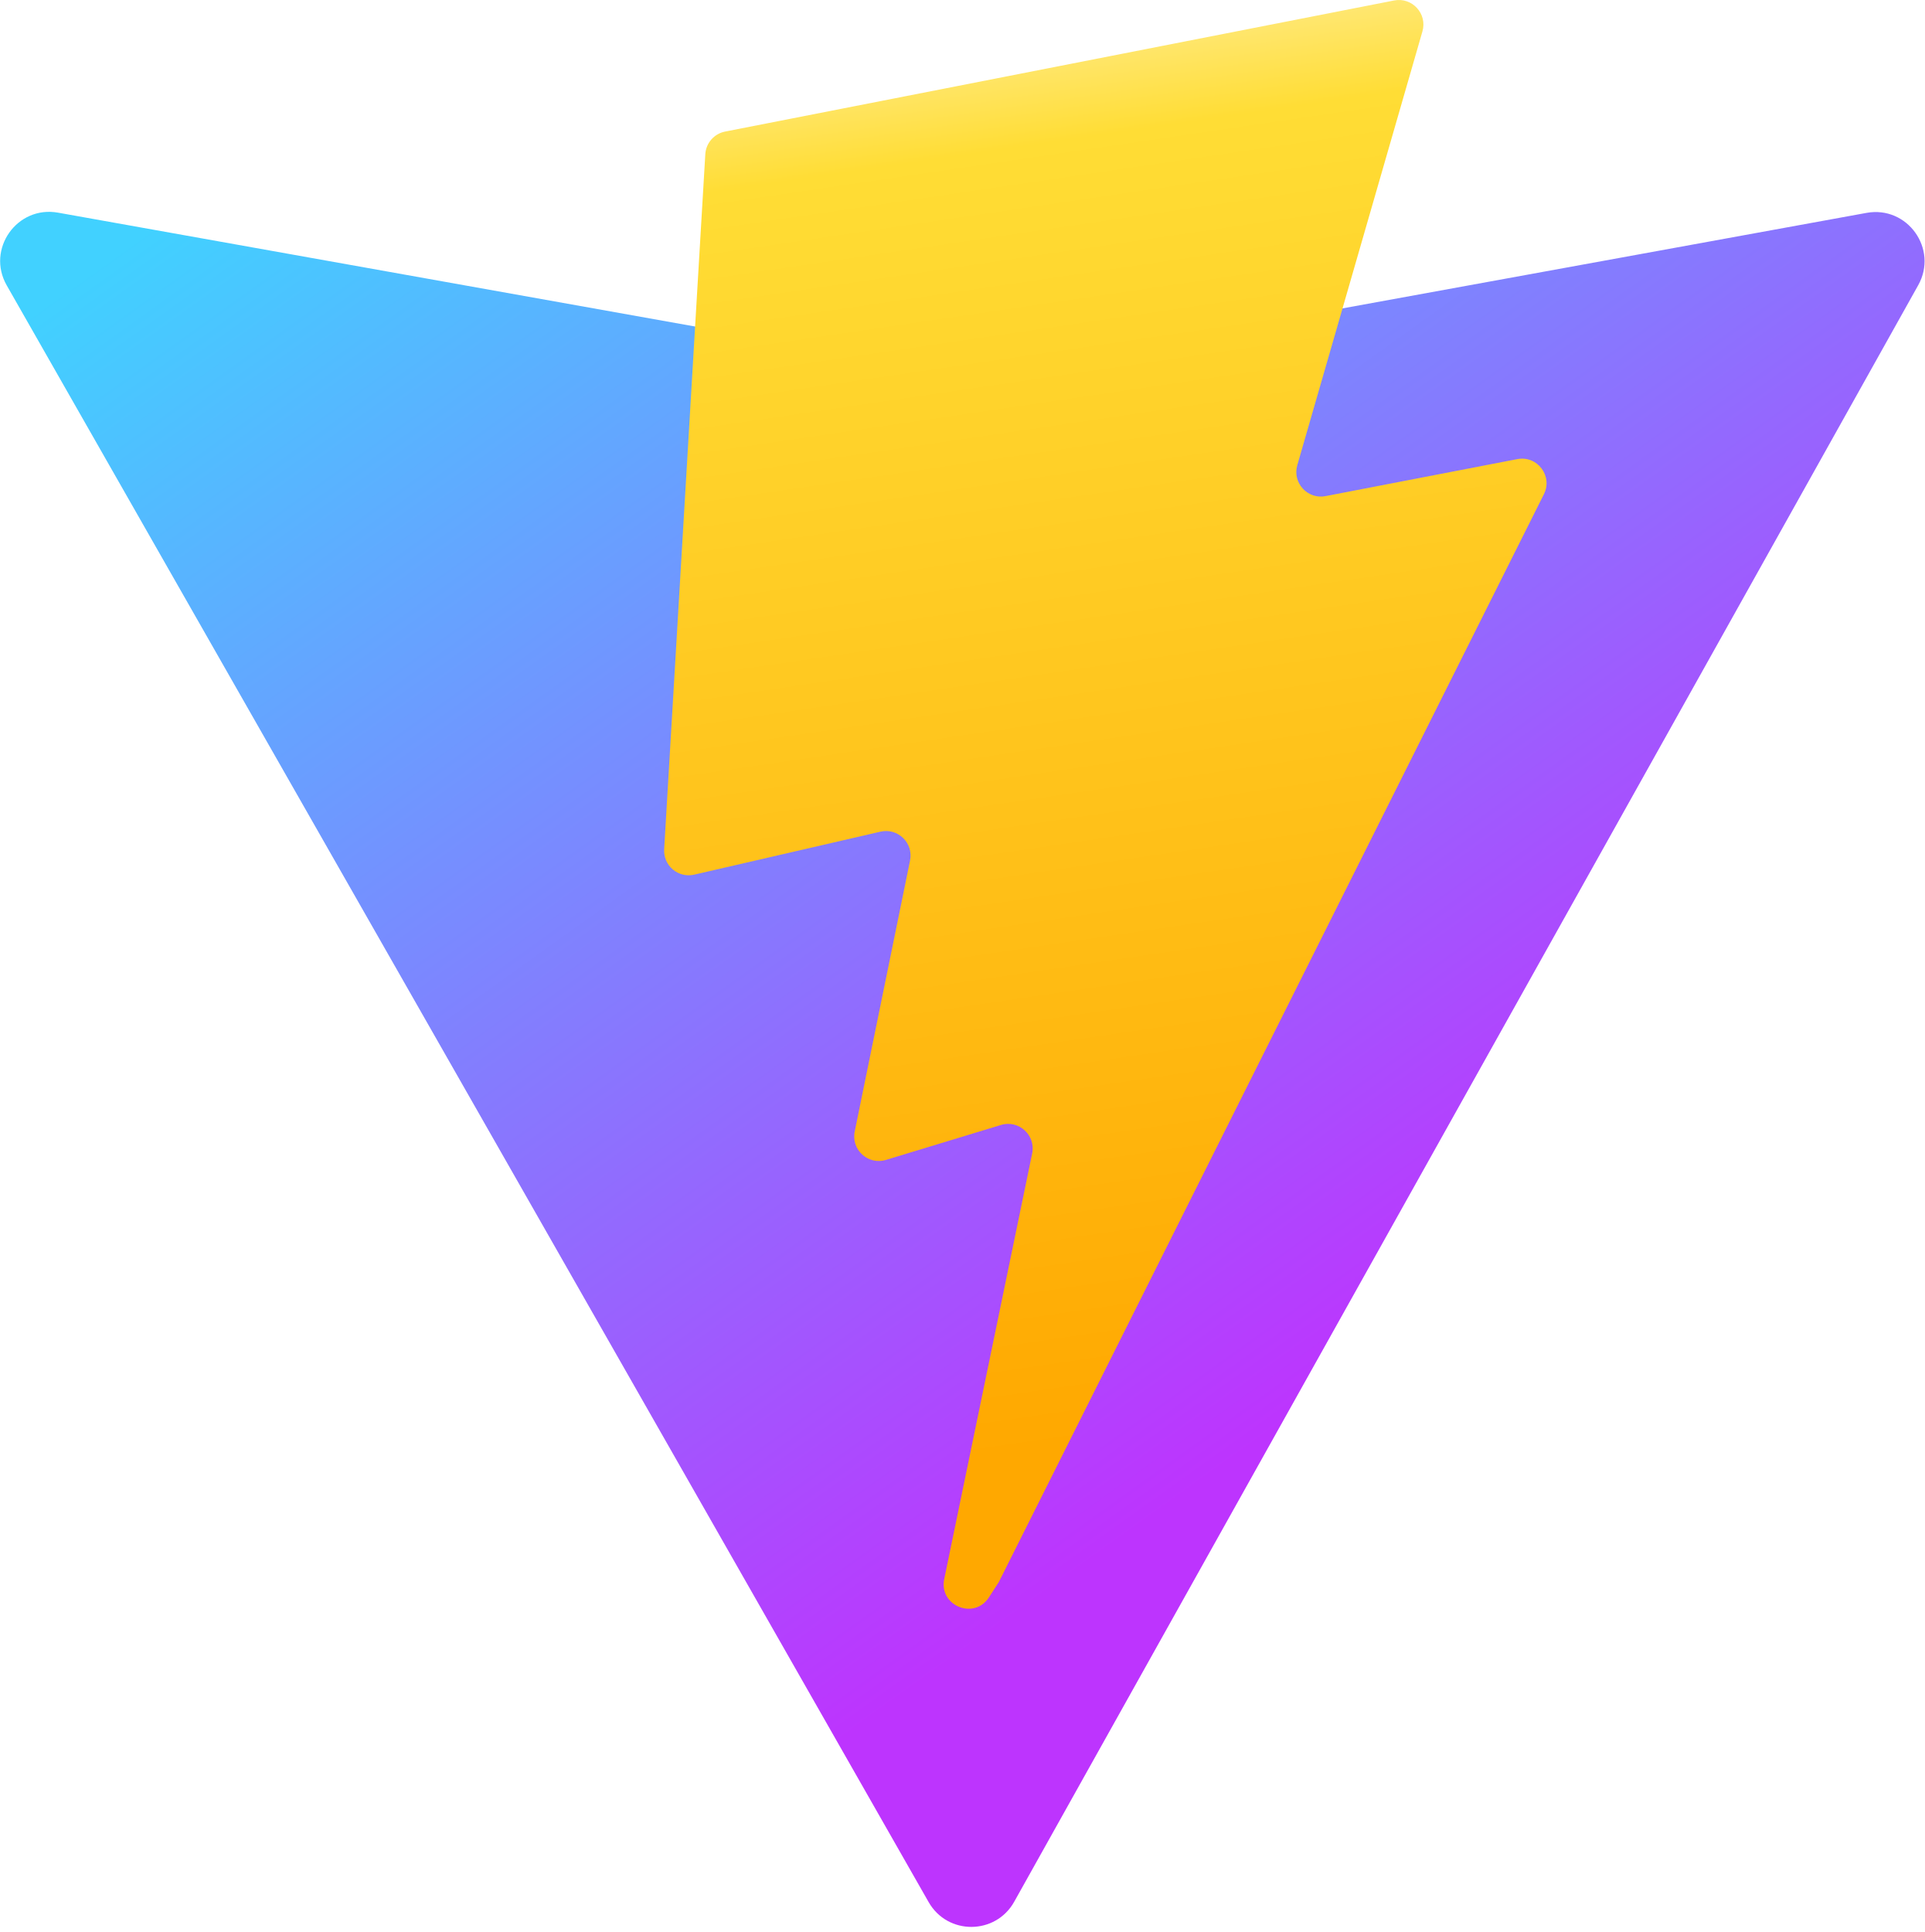
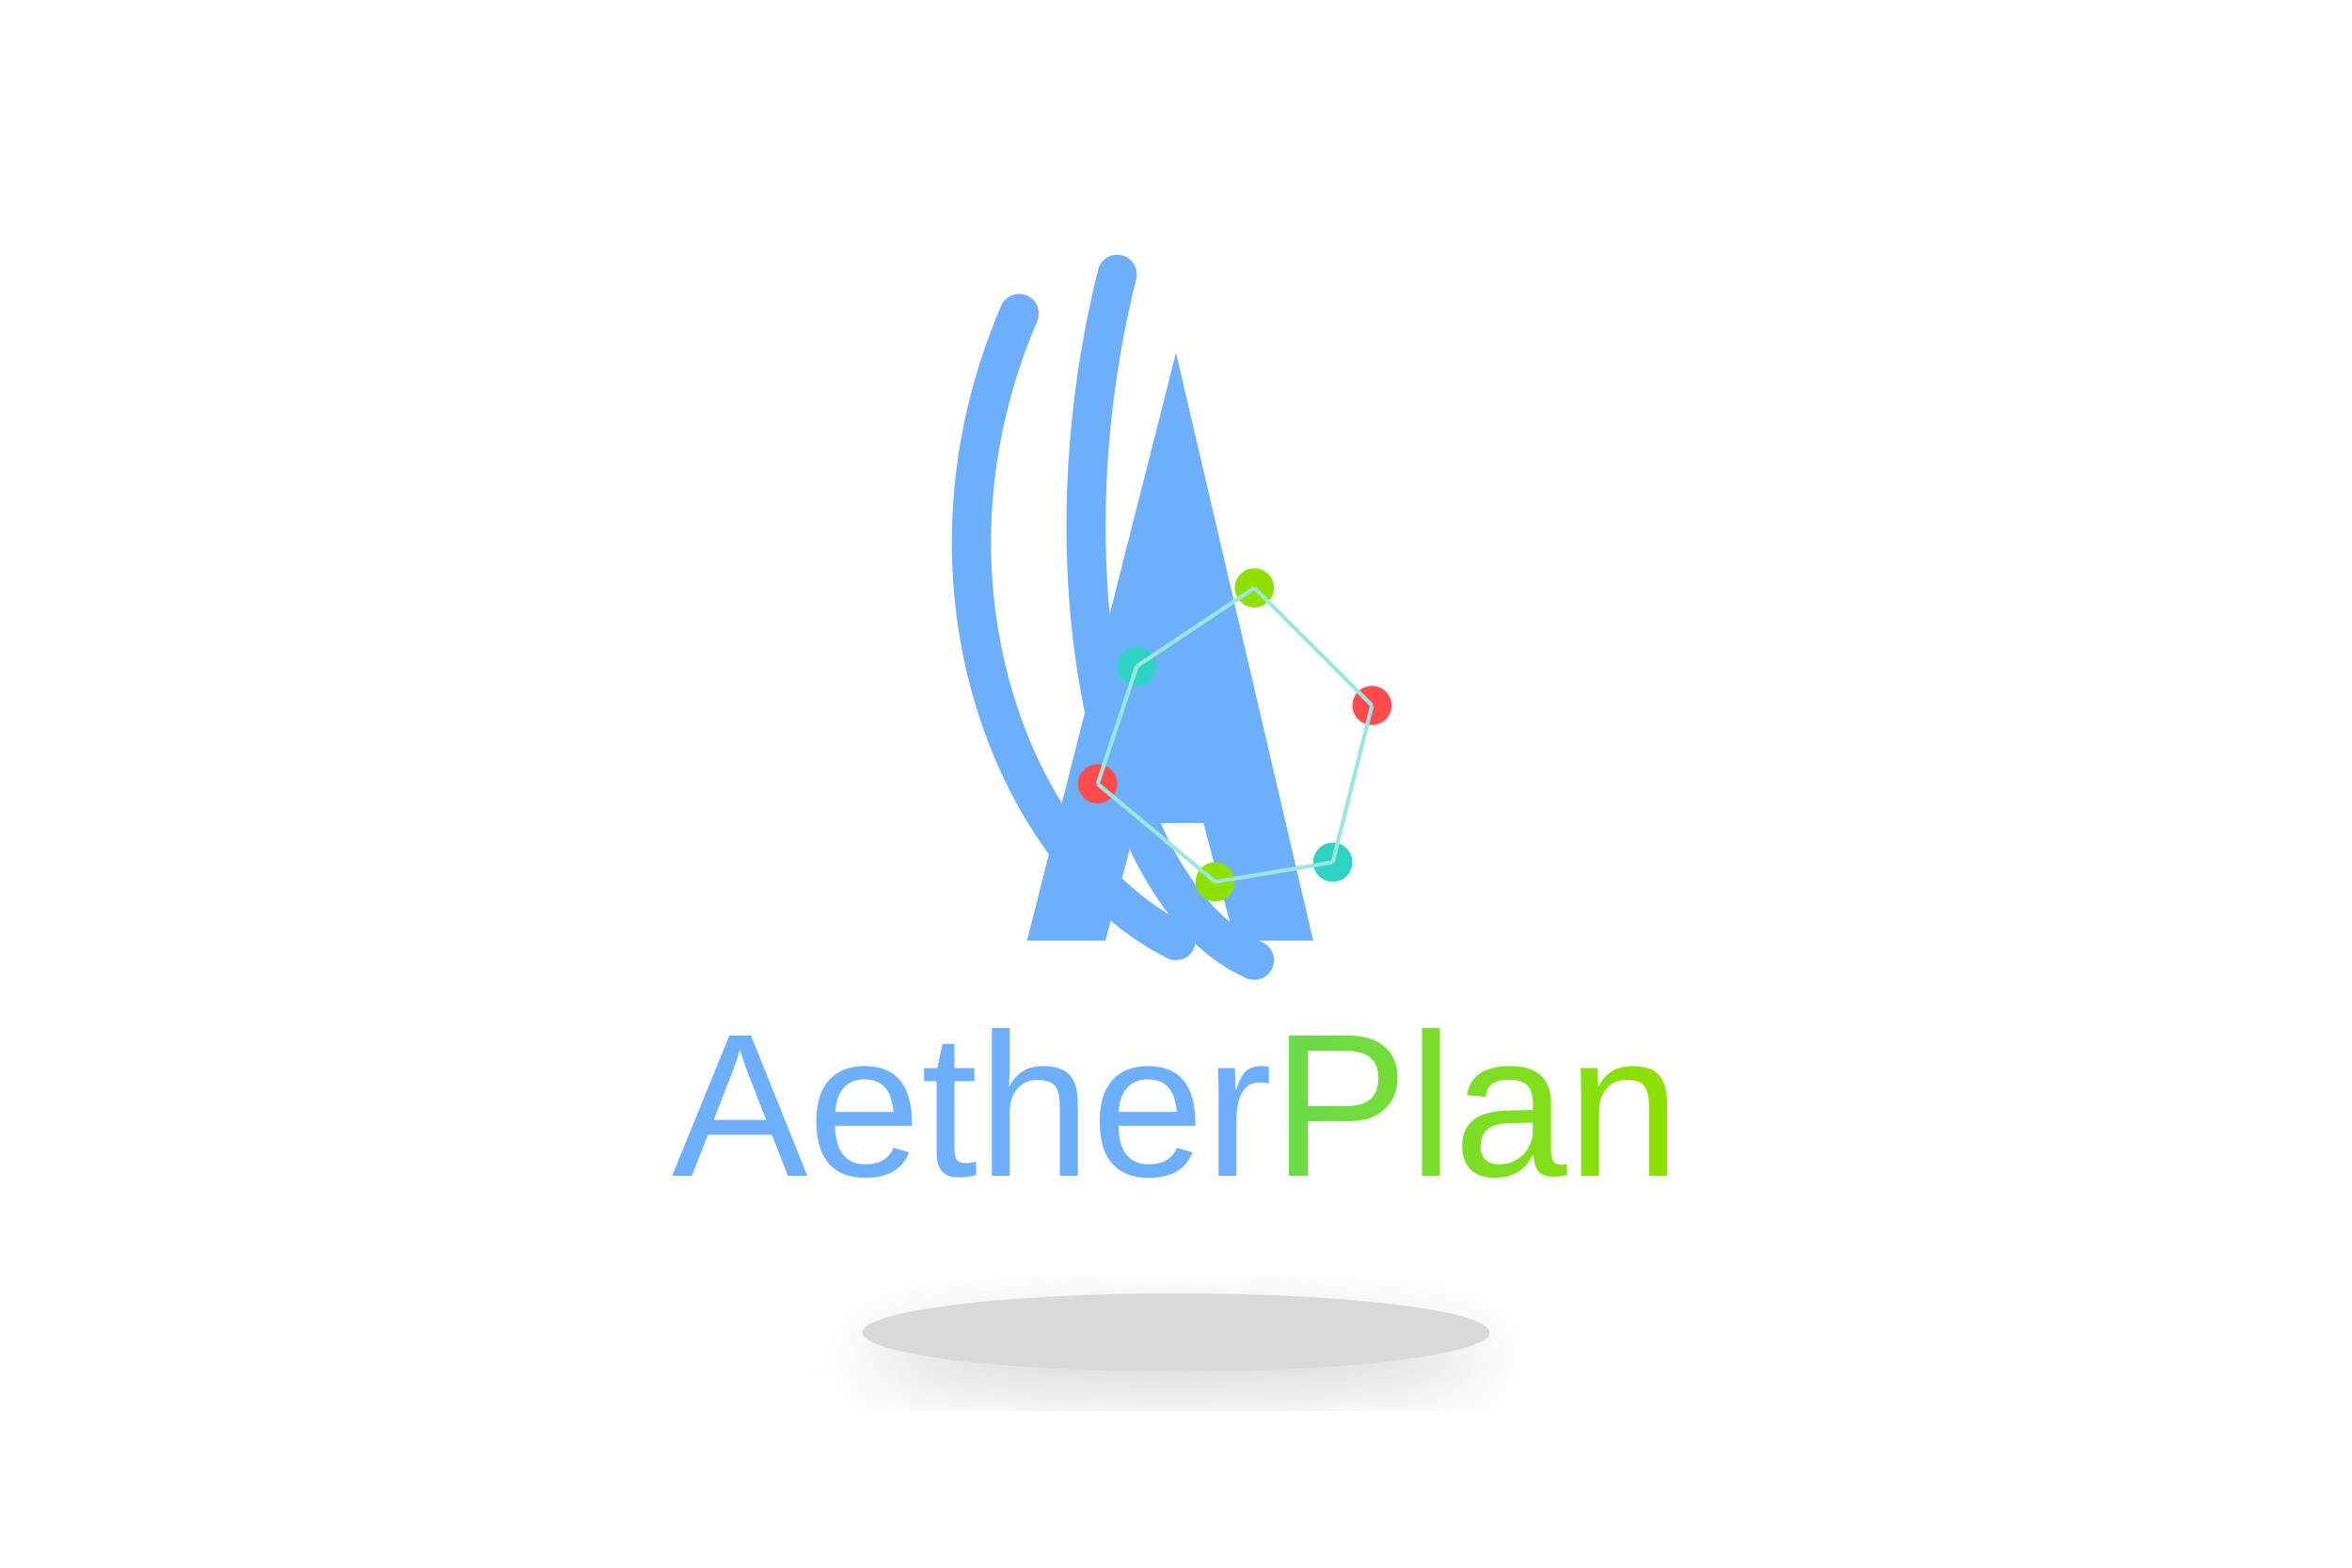
- <svg xmlns="http://www.w3.org/2000/svg" aria-hidden="true" role="img" class="iconify iconify--logos" width="31.88" height="32" preserveAspectRatio="xMidYMid meet" viewBox="0 0 256 257">
+ <svg xmlns="http://www.w3.org/2000/svg" width="600" height="400" viewBox="0 0 600 400">
  <defs>
-     <linearGradient id="IconifyId1813088fe1fbc01fb466" x1="-.828%" x2="57.636%" y1="7.652%" y2="78.411%">
-       <stop offset="0%" stop-color="#41D1FF" />
-       <stop offset="100%" stop-color="#BD34FE" />
+     <linearGradient id="textGradient" x1="0%" y1="0%" x2="100%" y2="0%">
+       <stop offset="0%" stop-color="#2fd3c5" />
+       <stop offset="100%" stop-color="#8ee000" />
    </linearGradient>
-     <linearGradient id="IconifyId1813088fe1fbc01fb467" x1="43.376%" x2="50.316%" y1="2.242%" y2="89.03%">
-       <stop offset="0%" stop-color="#FFEA83" />
-       <stop offset="8.333%" stop-color="#FFDD35" />
-       <stop offset="100%" stop-color="#FFA800" />
-     </linearGradient>
+     <filter id="shadow" x="-50%" y="-50%" width="200%" height="200%">
+       <feGaussianBlur in="SourceAlpha" stdDeviation="8" />
+       <feOffset dx="0" dy="6" result="offsetblur" />
+       <feMerge>
+         <feMergeNode />
+         <feMergeNode in="SourceGraphic" />
+       </feMerge>
+     </filter>
  </defs>
-   <path fill="url(#IconifyId1813088fe1fbc01fb466)" d="M255.153 37.938L134.897 252.976c-2.483 4.44-8.862 4.466-11.382.048L.875 37.958c-2.746-4.814 1.371-10.646 6.827-9.67l120.385 21.517a6.537 6.537 0 0 0 2.322-.004l117.867-21.483c5.438-.991 9.574 4.796 6.877 9.62Z" />
-   <path fill="url(#IconifyId1813088fe1fbc01fb467)" d="M185.432.063L96.44 17.501a3.268 3.268 0 0 0-2.634 3.014l-5.474 92.456a3.268 3.268 0 0 0 3.997 3.378l24.777-5.718c2.318-.535 4.413 1.507 3.936 3.838l-7.361 36.047c-.495 2.426 1.782 4.5 4.151 3.78l15.304-4.649c2.372-.72 4.652 1.36 4.15 3.788l-11.698 56.621c-.732 3.542 3.979 5.473 5.943 2.437l1.313-2.028l72.516-144.72c1.215-2.423-.88-5.186-3.54-4.672l-25.505 4.922c-2.396.462-4.435-1.77-3.759-4.114l16.646-57.705c.677-2.35-1.37-4.583-3.769-4.113Z" />
+   <g transform="translate(300 150)">
+     <path d="M-40 -70 C-70 0 -40 70 0 90" stroke="#6daffaff" stroke-width="10" fill="none" stroke-linecap="round" />
+     <path d="M-15 -80 C-35 0 -15 80 20 95" stroke="#6daffaff" stroke-width="10" fill="none" stroke-linecap="round" />
+     <path d="M0 -60 L35 90 L15 90 L7 60 H-10 L-18 90 L-38 90 Z" fill="#6daffaff" />
+     <g transform="translate(20 40)">
+       <circle cx="-30" cy="-20" r="5" fill="#2fd3c5" />
+       <circle cx="0" cy="-40" r="5" fill="#8ee000" />
+       <circle cx="30" cy="-10" r="5" fill="#ff4d4d" />
+       <circle cx="20" cy="30" r="5" fill="#2fd3c5" />
+       <circle cx="-10" cy="35" r="5" fill="#8ee000" />
+       <circle cx="-40" cy="10" r="5" fill="#ff4d4d" />
+       <line x1="-30" y1="-20" x2="0" y2="-40" stroke="#9be7df" />
+       <line x1="0" y1="-40" x2="30" y2="-10" stroke="#9be7df" />
+       <line x1="30" y1="-10" x2="20" y2="30" stroke="#9be7df" />
+       <line x1="20" y1="30" x2="-10" y2="35" stroke="#9be7df" />
+       <line x1="-10" y1="35" x2="-40" y2="10" stroke="#9be7df" />
+       <line x1="-40" y1="10" x2="-30" y2="-20" stroke="#9be7df" />
+     </g>
+   </g>
+   <text x="300" y="300" text-anchor="middle" font-size="52" font-family="Poppins, Arial, sans-serif" fill="#6daffaff">
+     Aether<tspan fill="url(#textGradient)">Plan</tspan>
+   </text>
+   <line x1="200" y1="320" x2="400" y2="320" stroke="url(#textGradient)" stroke-width="4" stroke-linecap="round" />
+   <ellipse cx="300" cy="340" rx="80" ry="10" fill="#000" opacity="0.15" filter="url(#shadow)" />
</svg>
